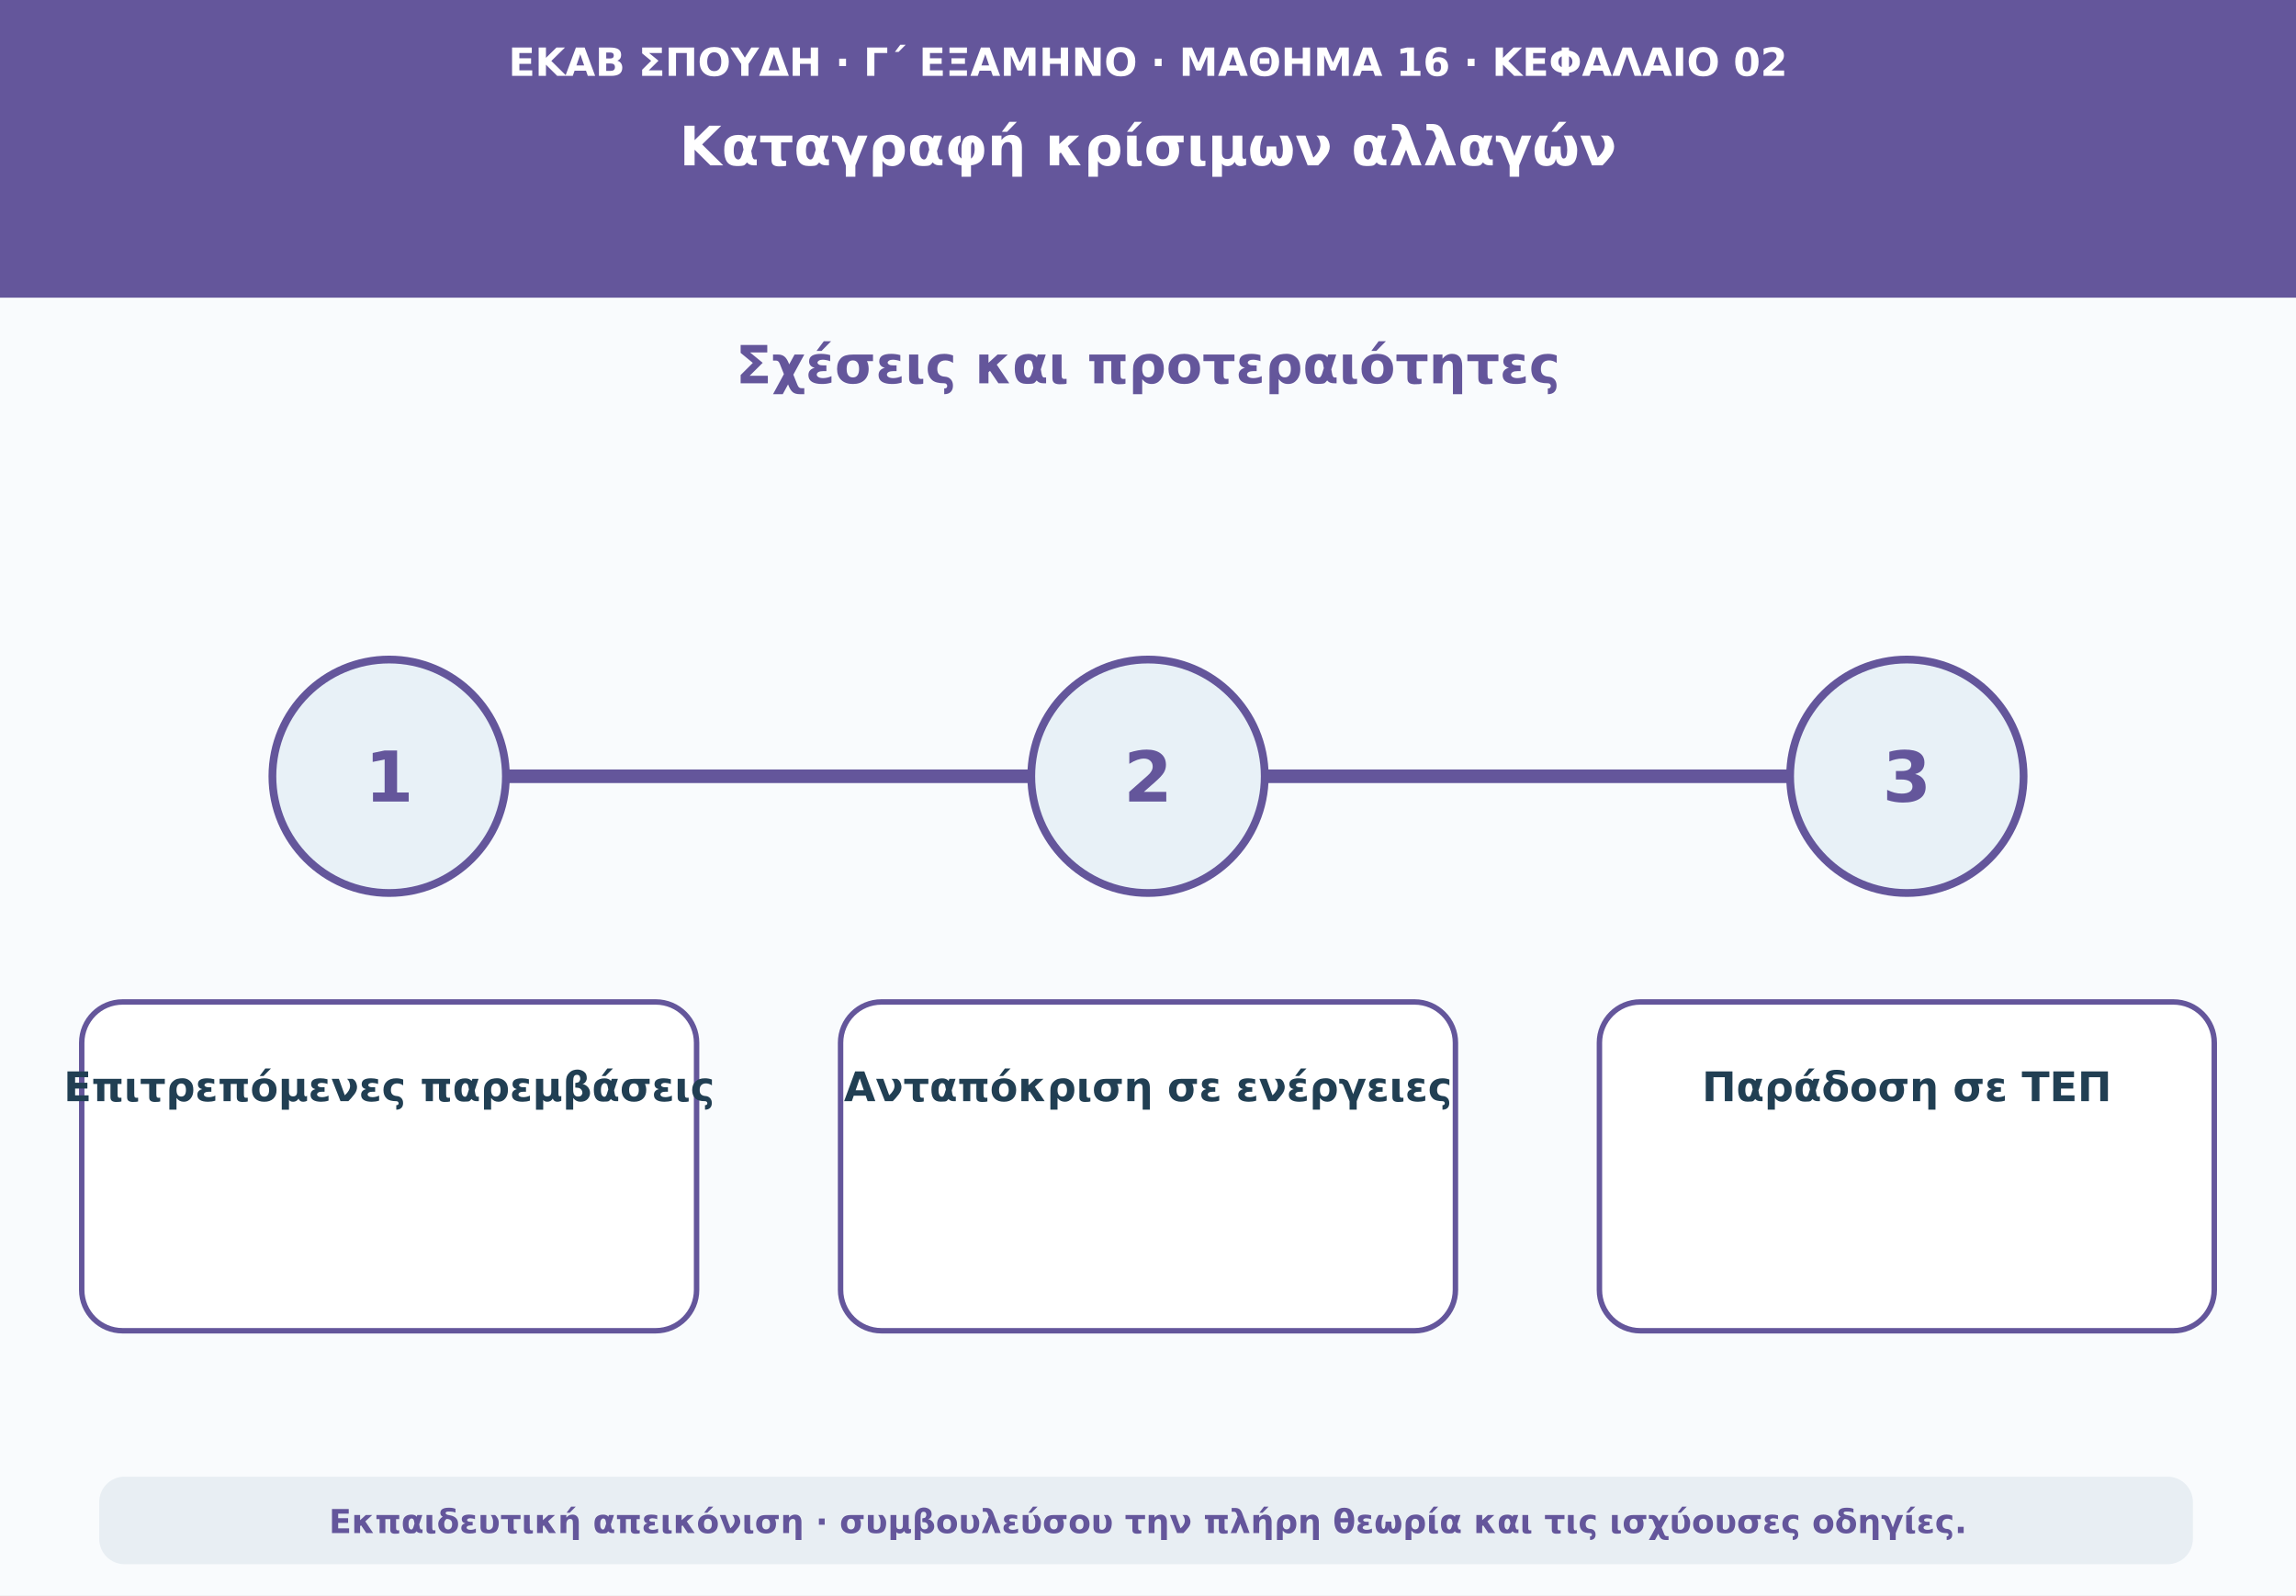
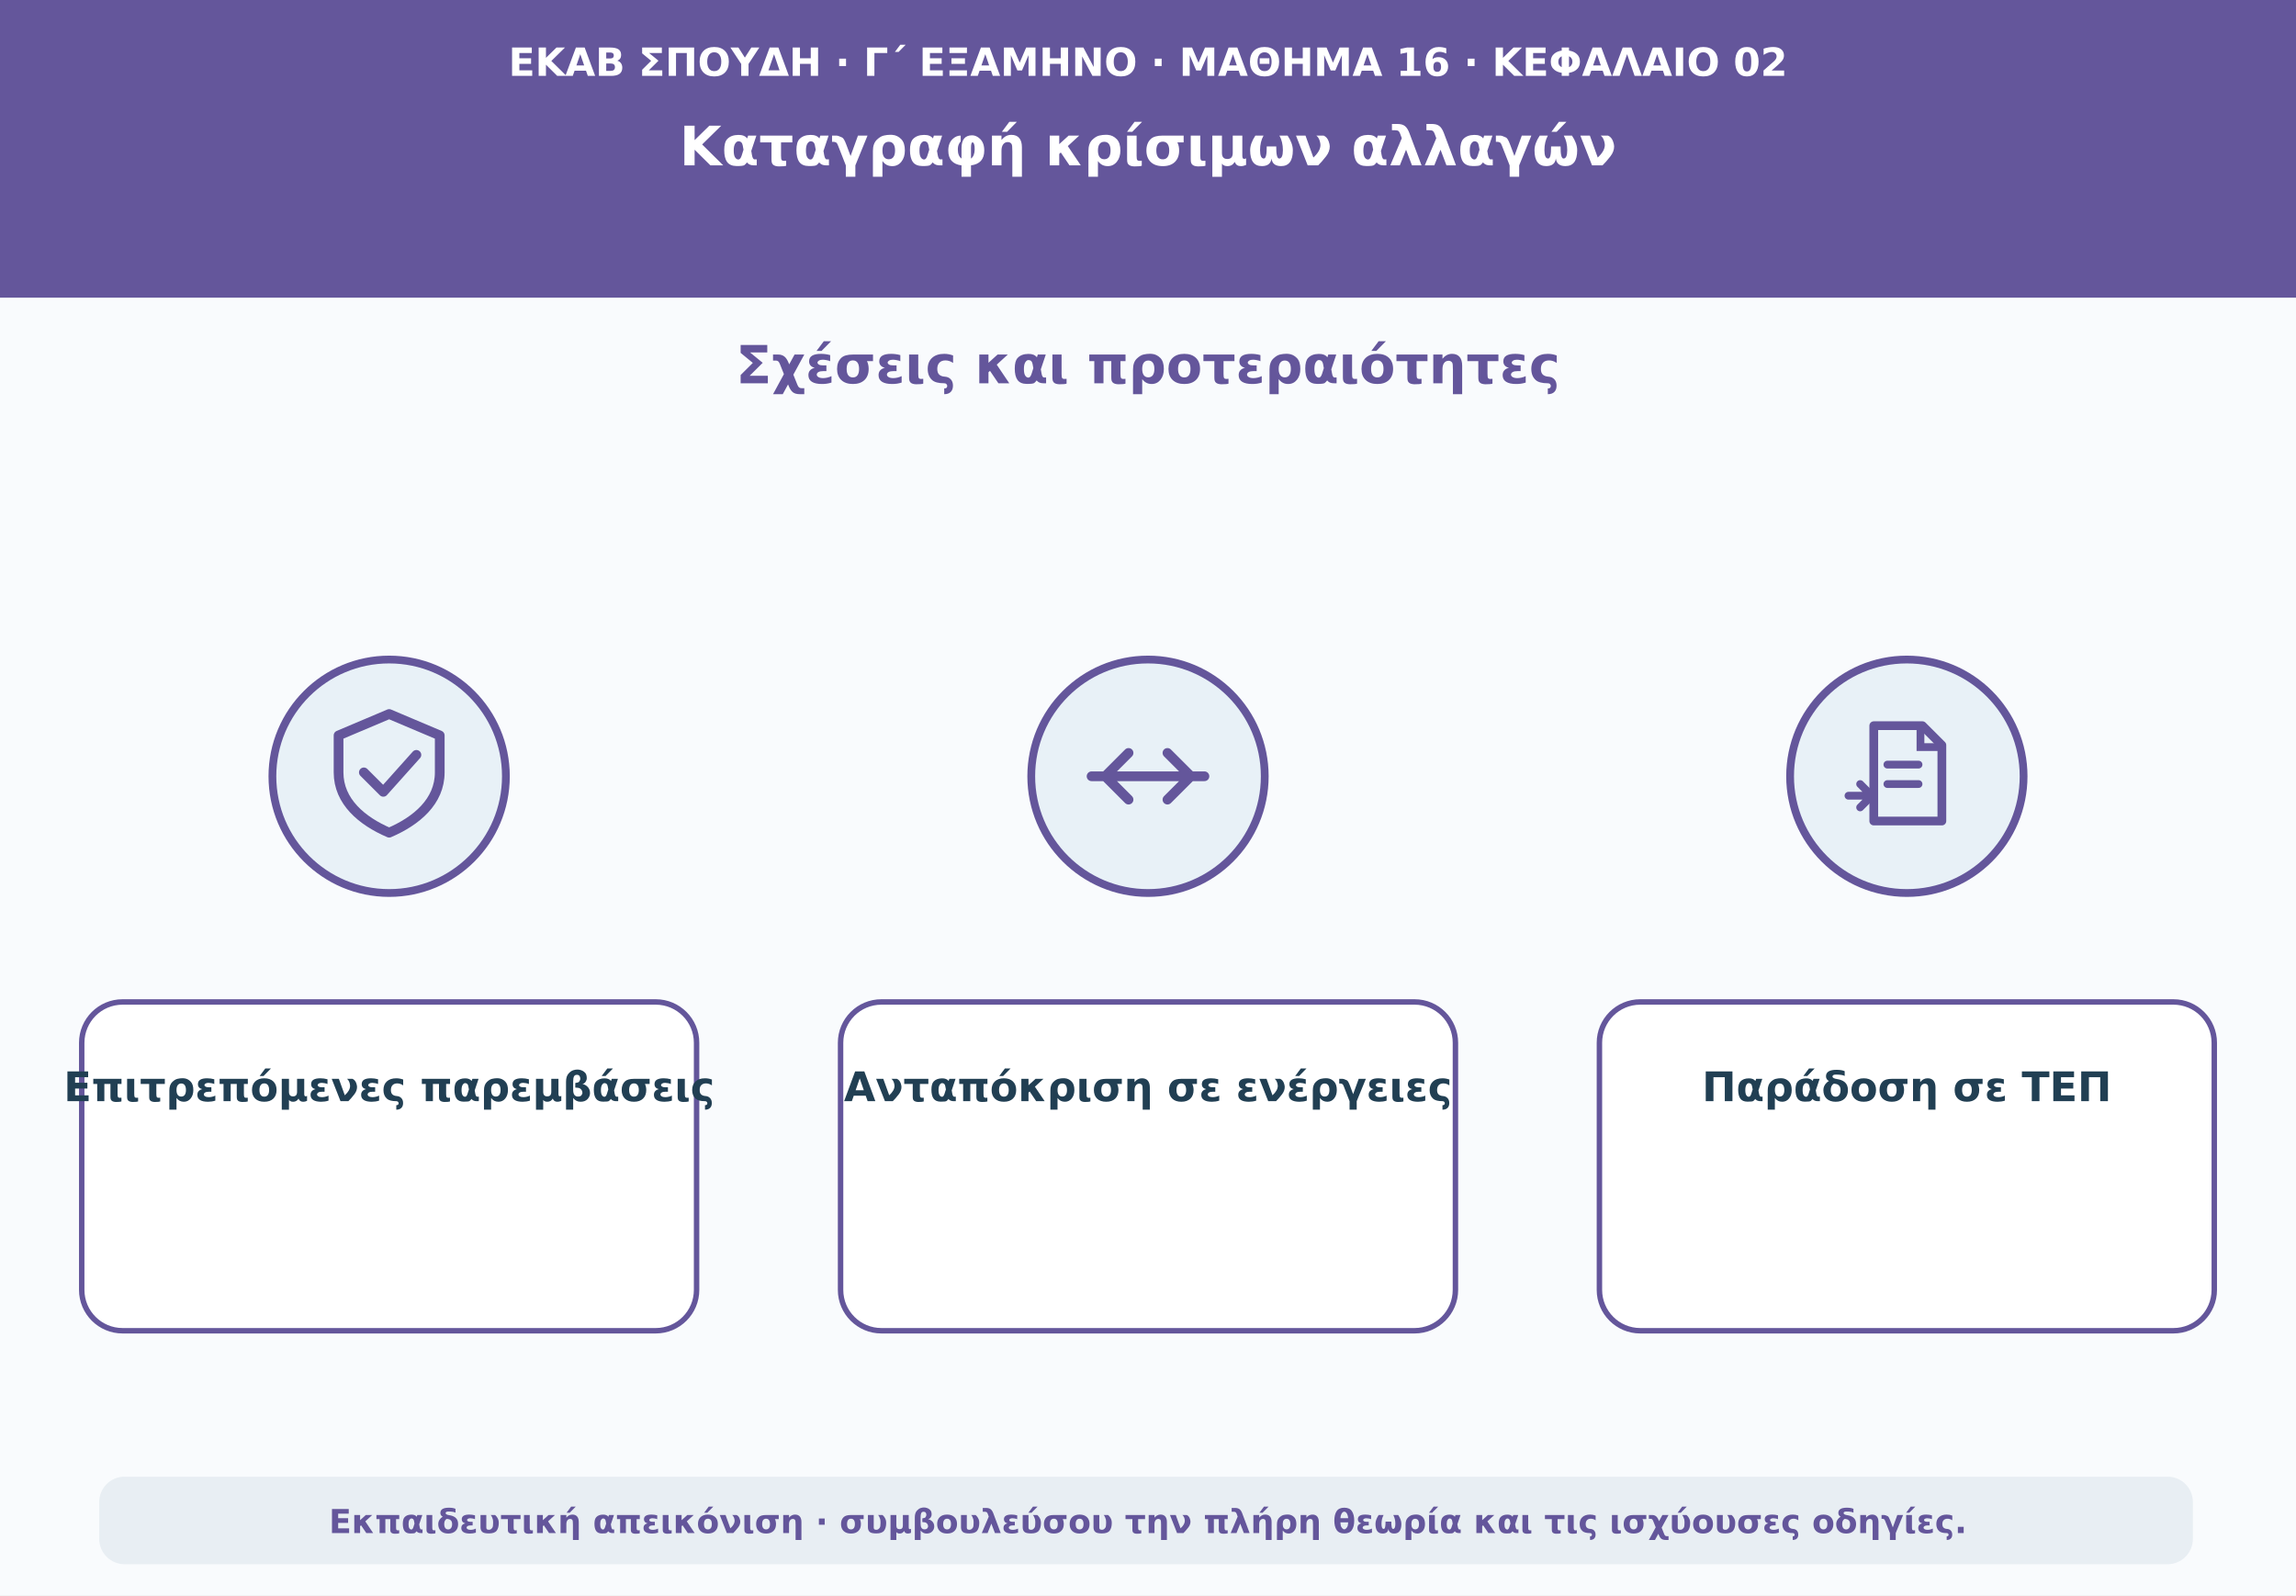
<svg xmlns="http://www.w3.org/2000/svg" viewBox="0 0 1180 820" role="img" aria-labelledby="t d">
  <rect width="1180" height="820" fill="#f9fbfd" />
  <path d="M0 0H1180V153H0Z" fill="#64569b" />
  <text x="590" y="39" text-anchor="middle" font-family="DejaVu Sans,Arial,sans-serif" font-size="20" font-weight="690" fill="#ffffff">ΕΚΑΒ ΣΠΟΥΔΗ · Γ΄ ΕΞΑΜΗΝΟ · ΜΑΘΗΜΑ 16 · ΚΕΦΑΛΑΙΟ 02</text>
  <text x="590" y="85" text-anchor="middle" font-family="DejaVu Sans,Arial,sans-serif" font-size="28" font-weight="760" fill="#ffffff">Καταγραφή κρίσιμων αλλαγών</text>
  <text x="590" y="197" text-anchor="middle" font-family="DejaVu Sans,Arial,sans-serif" font-size="27" font-weight="740" fill="#64569b">Σχέσεις και προτεραιότητες</text>
-   <path d="M160 399H1020" stroke="#64569b" stroke-width="7" stroke-linecap="round" />
  <circle cx="200" cy="399" r="60" fill="#e8f1f7" stroke="#64569b" stroke-width="4" />
-   <text x="200" y="412" text-anchor="middle" font-family="DejaVu Sans,Arial,sans-serif" font-size="36" font-weight="760" fill="#64569b">1</text>
+   <path d="M200 367L226 378V397C226 412 214 422 200 428C186 422 174 412 174 397V378Z" fill="none" stroke="#64569b" stroke-width="5" stroke-linejoin="round" />
+   <path d="M187 397L197 407L214 388" fill="none" stroke="#64569b" stroke-width="5" stroke-linecap="round" stroke-linejoin="round" />
  <rect x="42" y="515" width="316" height="169" rx="21" fill="#ffffff" stroke="#64569b" stroke-width="2.8" />
  <text x="200" y="566" text-anchor="middle" font-family="DejaVu Sans,Arial,sans-serif" font-size="21" font-weight="650" fill="#213f53">Επιτρεπόμενες παρεμβάσεις</text>
  <circle cx="590" cy="399" r="60" fill="#e8f1f7" stroke="#64569b" stroke-width="4" />
-   <text x="590" y="412" text-anchor="middle" font-family="DejaVu Sans,Arial,sans-serif" font-size="36" font-weight="760" fill="#64569b">2</text>
+   <path d="M561 399H612M600 387L612 399L600 411M619 399H568M580 387L568 399L580 411" fill="none" stroke="#64569b" stroke-width="5" stroke-linecap="round" stroke-linejoin="round" />
  <rect x="432" y="515" width="316" height="169" rx="21" fill="#ffffff" stroke="#64569b" stroke-width="2.8" />
  <text x="590" y="566" text-anchor="middle" font-family="DejaVu Sans,Arial,sans-serif" font-size="21" font-weight="650" fill="#213f53">Ανταπόκριση σε ενέργειες</text>
  <circle cx="980" cy="399" r="60" fill="#e8f1f7" stroke="#64569b" stroke-width="4" />
-   <text x="980" y="412" text-anchor="middle" font-family="DejaVu Sans,Arial,sans-serif" font-size="36" font-weight="760" fill="#64569b">3</text>
+   <path d="M963 373H988L998 383V422H963Z" fill="none" stroke="#64569b" stroke-width="4.5" stroke-linejoin="round" />
+   <path d="M987 373V384H998M970 393H986M970 403H986" fill="none" stroke="#64569b" stroke-width="4" stroke-linecap="round" />
+   <path d="M950 409H962M956 403L962 409L956 415" fill="none" stroke="#64569b" stroke-width="4" stroke-linecap="round" stroke-linejoin="round" />
  <rect x="822" y="515" width="316" height="169" rx="21" fill="#ffffff" stroke="#64569b" stroke-width="2.8" />
  <text x="980" y="566" text-anchor="middle" font-family="DejaVu Sans,Arial,sans-serif" font-size="21" font-weight="650" fill="#213f53">Παράδοση σε ΤΕΠ</text>
  <rect x="51" y="759" width="1076" height="45" rx="13" fill="#e8eef3" />
  <text x="590" y="788" text-anchor="middle" font-family="DejaVu Sans,Arial,sans-serif" font-size="17" font-weight="610" fill="#64569b">Εκπαιδευτική απεικόνιση · συμβουλεύσου την πλήρη θεωρία και τις ισχύουσες οδηγίες.</text>
</svg>
